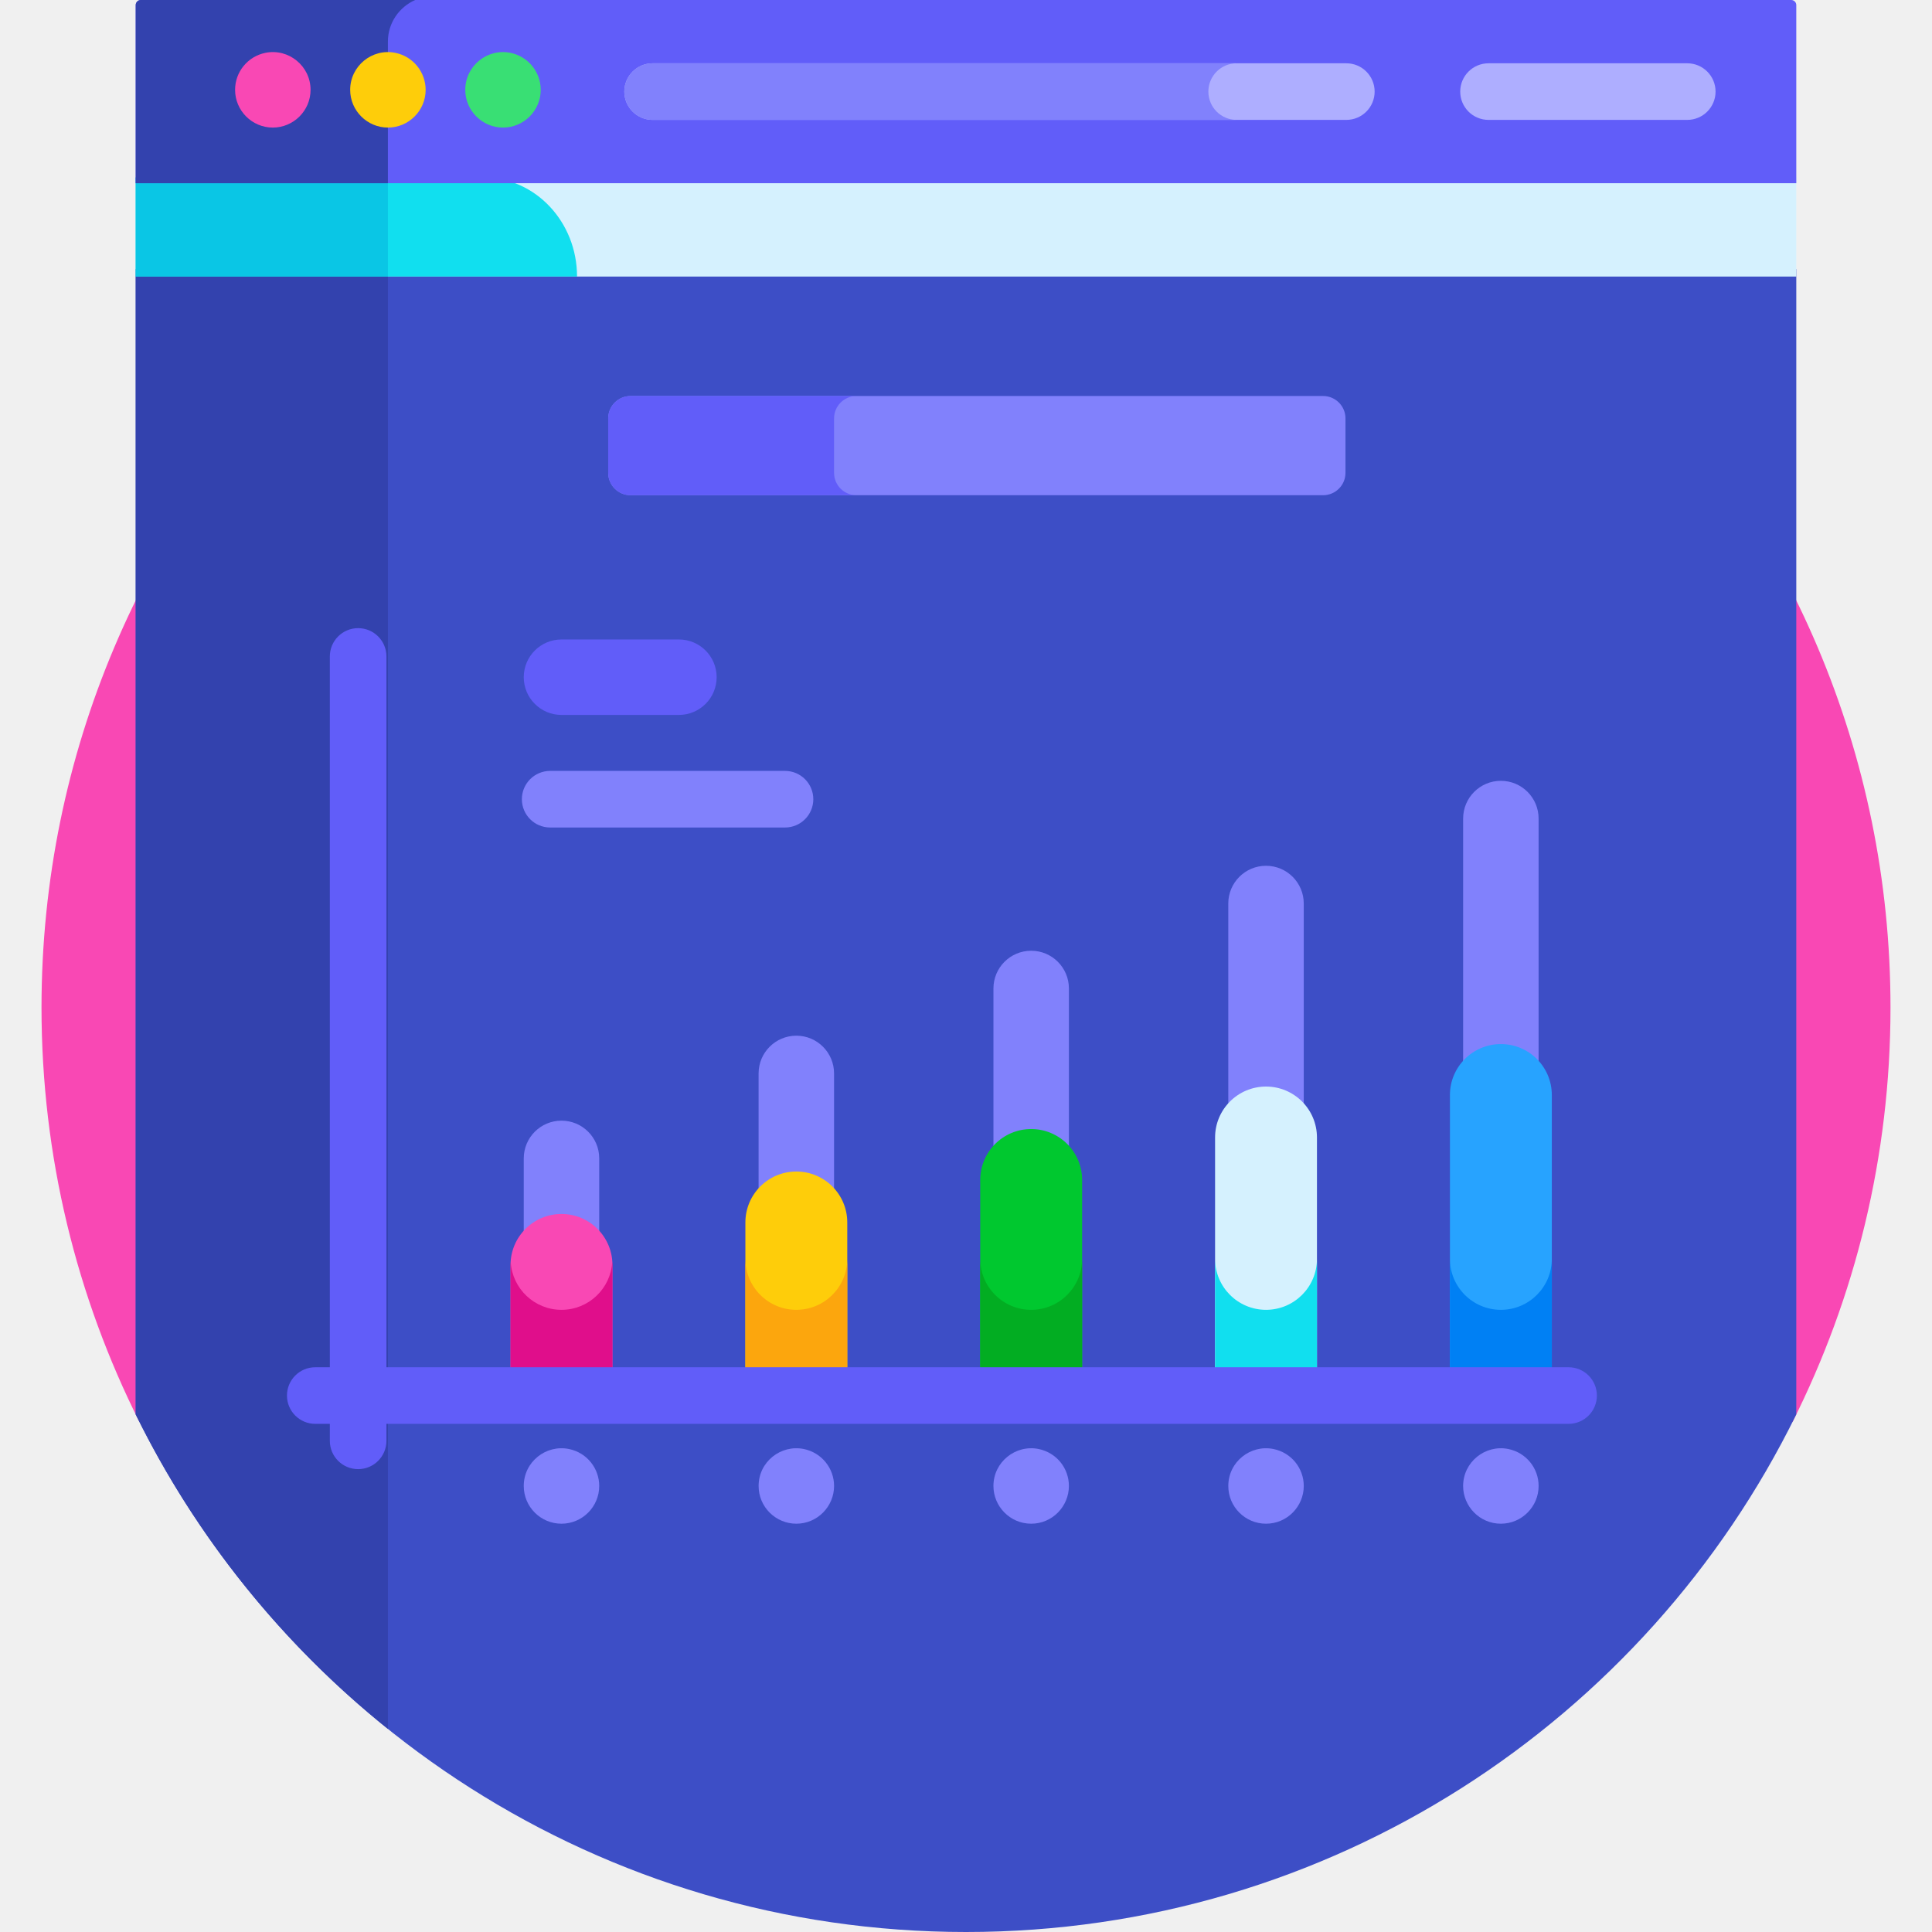
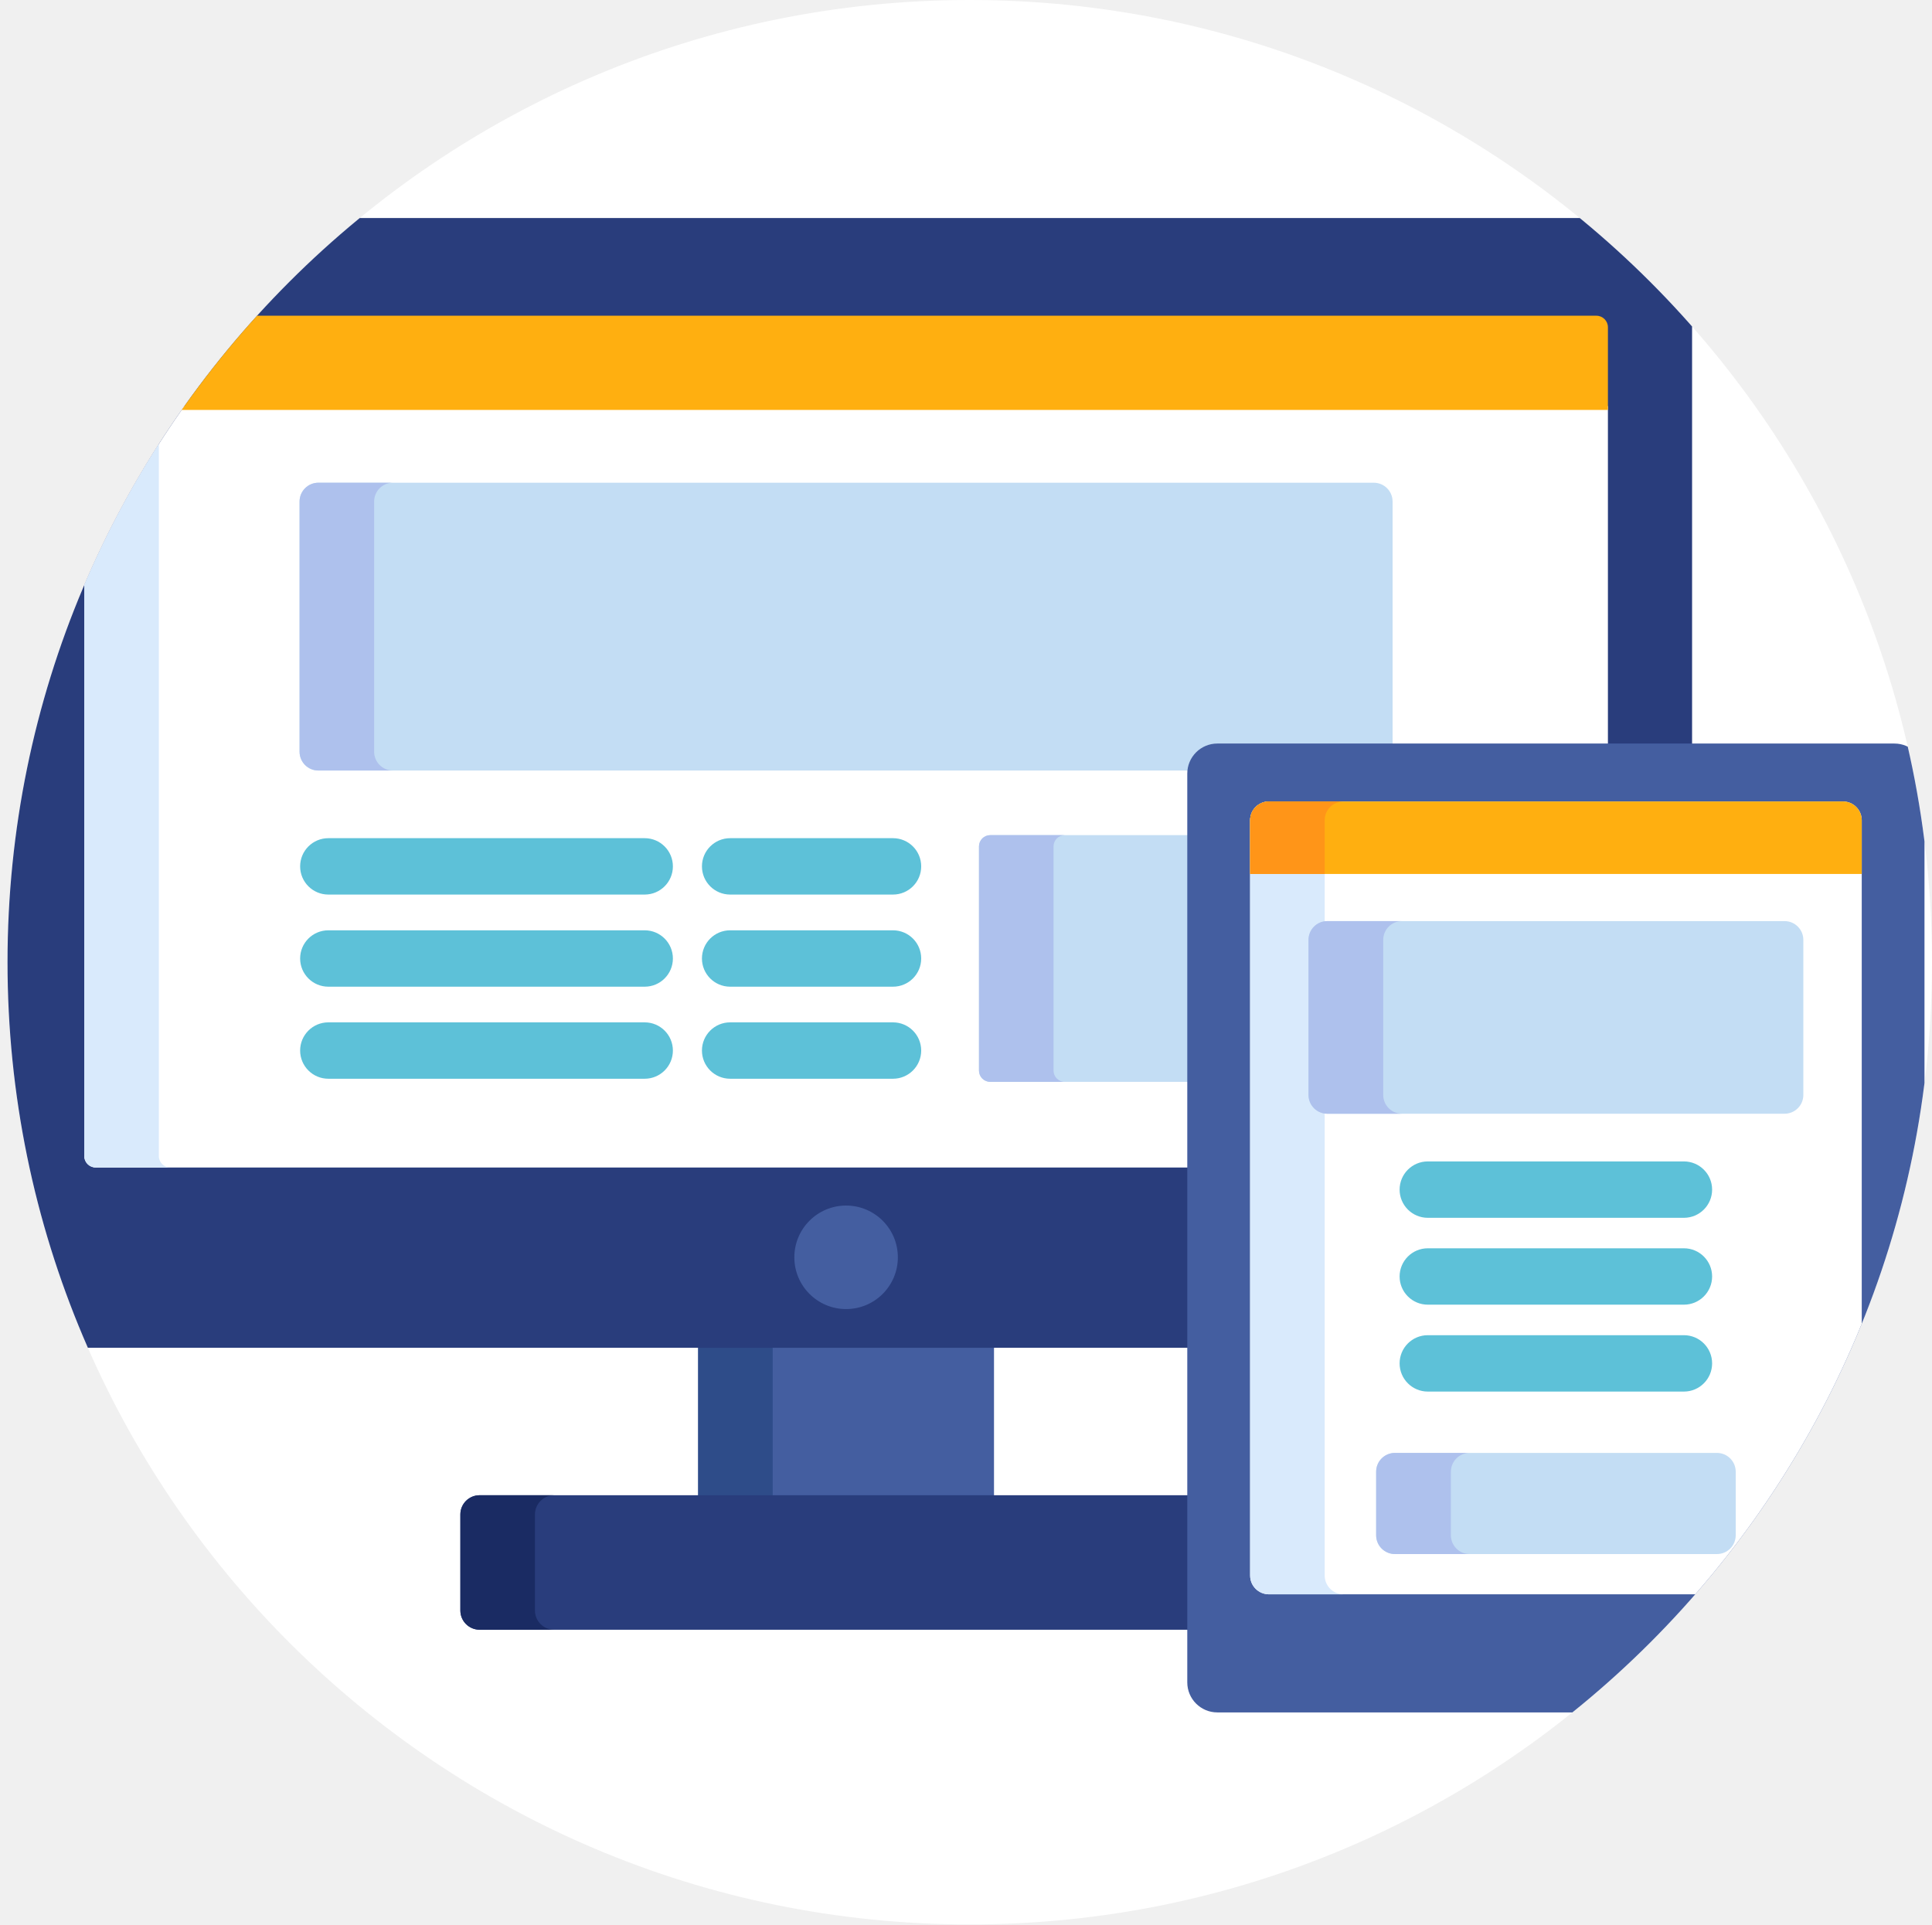
- <svg xmlns="http://www.w3.org/2000/svg" height="512pt" viewBox="-11 0 512 512" width="512pt">
-   <path d="m464.043 376.836c16.598-33.039 25.957-70.344 25.957-109.836 0-135.309-109.691-245-245-245s-245 109.691-245 245c0 39.492 9.359 76.797 25.957 109.836zm0 0" fill="#f948b4" />
-   <path d="m465.035 71.293h-440.07v303.543c39.887 81.238 123.426 137.164 220.035 137.164s180.148-55.926 220.035-137.164zm0 0" fill="#3d4ec6" />
-   <path d="m24.965 71.293v303.543c15.949 32.484 38.883 60.914 66.836 83.348v-386.891zm0 0" fill="#3342ae" />
-   <path d="m24.965 47.027h440.07v26.266h-440.07zm0 0" fill="#d5f1fe" />
-   <path d="m141.922 73.293h-116.957v-26.266h92.211c13.668 0 24.746 11.758 24.746 26.266zm0 0" fill="#11dfef" />
-   <path d="m24.965 47.027h66.836v26.266h-66.836zm0 0" fill="#0ac6e5" />
-   <path d="m463.691 0c-8.492 0-425.023 0-437.383 0-.742 0-1.344.602-1.344 1.344v47.207h440.07v-47.207c0-.742-.602-1.344-1.344-1.344zm0 0" fill="#615df9" />
-   <path d="m99.031 0c-41.113 0-69.625 0-72.723 0-.742 0-1.344.602-1.344 1.344v47.207h66.836v-37.551c0-4.906 2.988-9.145 7.23-11zm0 0" fill="#3342ae" />
-   <path d="m61.301 33.809c-5.508 0-10-4.488-10-10 0-4.77 3.352-8.859 8.051-9.812 6.117-1.23 11.949 3.473 11.949 9.812 0 5.555-4.543 10-10 10zm0 0" fill="#f948b4" />
-   <path d="m91.801 33.809c-5.43 0-10-4.422-10-10 0-6.324 5.816-11.047 11.949-9.812 4.844.984 8.051 5.215 8.051 9.812 0 5.508-4.488 10-10 10zm0 0" fill="#fecd0a" />
-   <path d="m122.301 33.809c-5.43 0-10-4.422-10-10 0-6.355 5.844-11.043 11.949-9.812 4.844.984 8.051 5.219 8.051 9.812 0 5.508-4.488 10-10 10zm0 0" fill="#39df74" />
-   <path d="m436.141 31.773h-52.668c-4.145 0-7.5-3.359-7.5-7.5 0-4.141 3.355-7.5 7.5-7.5h52.668c4.141 0 7.5 3.359 7.5 7.5 0 4.141-3.359 7.5-7.5 7.5zm0 0" fill="#aeaeff" />
-   <path d="m345.793 31.773h-183.848c-4.141 0-7.5-3.359-7.5-7.5 0-4.141 3.359-7.5 7.5-7.5h183.848c4.141 0 7.5 3.359 7.5 7.5 0 4.141-3.355 7.5-7.5 7.5zm0 0" fill="#aeaeff" />
-   <path d="m309.23 24.273c0-4.141 3.359-7.5 7.5-7.5h-154.785c-4.141 0-7.5 3.359-7.5 7.5 0 4.145 3.359 7.5 7.5 7.5h154.785c-4.141 0-7.5-3.355-7.5-7.5zm0 0" fill="#8181fc" />
-   <path d="m137.801 345.219c-5.523 0-10-4.477-10-10v-28.234c0-5.52 4.477-10 10-10 5.52 0 10 4.48 10 10v28.234c0 5.523-4.48 10-10 10zm0 0" fill="#8181fc" />
-   <path d="m137.801 376.953c-7.457 0-13.5-6.043-13.5-13.5v-28.234c0-7.453 6.043-13.5 13.5-13.5 7.453 0 13.5 6.047 13.5 13.5v28.234c0 7.457-6.047 13.5-13.5 13.5zm0 0" fill="#f948b4" />
-   <path d="m200.035 333.961c-5.523 0-10-4.477-10-10v-39.492c0-5.52 4.477-10 10-10 5.523 0 10 4.48 10 10v39.492c0 5.523-4.477 10-10 10zm0 0" fill="#8181fc" />
-   <path d="m200.035 376.953c-7.457 0-13.5-6.043-13.5-13.5v-39.488c0-7.457 6.043-13.5 13.5-13.5 7.457 0 13.5 6.043 13.5 13.5v39.488c0 7.457-6.043 13.5-13.5 13.5zm0 0" fill="#fecd0a" />
-   <path d="m262.273 322.707c-5.523 0-10-4.477-10-10v-50.75c0-5.523 4.477-10 10-10 5.523 0 10 4.477 10 10v50.75c0 5.52-4.477 10-10 10zm0 0" fill="#8181fc" />
-   <path d="m262.273 376.953c-7.457 0-13.5-6.043-13.5-13.5v-50.746c0-7.457 6.043-13.5 13.5-13.5 7.453 0 13.5 6.043 13.5 13.5v50.746c0 7.457-6.047 13.5-13.5 13.5zm0 0" fill="#00c82f" />
-   <path d="m324.508 311.449c-5.523 0-10-4.48-10-10v-62.008c0-5.523 4.477-10 10-10 5.523 0 10 4.477 10 10v62.008c0 5.52-4.477 10-10 10zm0 0" fill="#8181fc" />
-   <path d="m324.508 376.953c-7.453 0-13.5-6.043-13.5-13.5v-62.004c0-7.457 6.047-13.5 13.5-13.5 7.457 0 13.5 6.043 13.5 13.5v62.004c0 7.457-6.043 13.5-13.5 13.5zm0 0" fill="#d5f1fe" />
-   <path d="m386.746 300.191c-5.523 0-10-4.477-10-10v-73.266c0-5.523 4.477-10 10-10 5.523 0 10 4.477 10 10v73.266c0 5.523-4.477 10-10 10zm0 0" fill="#8181fc" />
-   <path d="m386.746 376.953c-7.457 0-13.5-6.043-13.5-13.5v-73.262c0-7.457 6.043-13.5 13.5-13.5 7.457 0 13.5 6.043 13.5 13.5v73.262c0 7.457-6.043 13.5-13.5 13.5zm0 0" fill="#27a3ff" />
-   <path d="m137.801 347.117c-7.188 0-13.043-5.617-13.461-12.699-.016.266-.039.531-.039.801v28.234c0 7.457 6.043 13.5 13.5 13.5 7.453 0 13.5-6.043 13.5-13.5v-28.234c0-.27-.027-.535-.043-.801-.414 7.082-6.273 12.699-13.457 12.699zm0 0" fill="#e00e8b" />
-   <path d="m200.035 347.117c-7.457 0-13.5-6.043-13.5-13.5v29.836c0 7.457 6.043 13.5 13.5 13.5 7.457 0 13.5-6.043 13.5-13.5v-29.836c0 7.457-6.043 13.5-13.5 13.5zm0 0" fill="#fca60d" />
-   <path d="m262.273 347.117c-7.457 0-13.5-6.043-13.5-13.5v29.836c0 7.457 6.043 13.5 13.5 13.5 7.453 0 13.5-6.043 13.5-13.5v-29.836c0 7.457-6.047 13.5-13.5 13.5zm0 0" fill="#02ad22" />
-   <path d="m324.508 347.117c-7.453 0-13.5-6.043-13.5-13.5v29.836c0 7.457 6.047 13.5 13.5 13.5 7.457 0 13.5-6.043 13.5-13.5v-29.836c0 7.457-6.043 13.5-13.5 13.5zm0 0" fill="#11dfef" />
-   <path d="m386.746 347.117c-7.457 0-13.5-6.043-13.5-13.5v29.836c0 7.457 6.043 13.5 13.5 13.5 7.457 0 13.5-6.043 13.5-13.5v-29.836c0 7.457-6.043 13.5-13.5 13.5zm0 0" fill="#0080f4" />
-   <path d="m168.918 189.465h-31.117c-5.523 0-10-4.48-10-10 0-5.523 4.477-10 10-10h31.117c5.523 0 10 4.477 10 10 0 5.523-4.477 10-10 10zm0 0" fill="#615df9" />
-   <g fill="#8181fc">
-     <path d="m197.035 219.297h-62.234c-4.145 0-7.5-3.355-7.5-7.5 0-4.141 3.355-7.5 7.5-7.5h62.234c4.145 0 7.5 3.359 7.5 7.5 0 4.145-3.355 7.5-7.5 7.5zm0 0" />
-     <path d="m137.801 403.797c-5.516 0-10-4.469-10-10 0-6.434 5.922-11.016 11.949-9.801 4.883.988 8.051 5.223 8.051 9.801 0 5.508-4.488 10-10 10zm0 0" />
-     <path d="m200.039 403.797c-5.449 0-10-4.418-10-10 0-6.441 5.926-11.016 11.953-9.801 4.777.969 8.047 5.129 8.047 9.801 0 5.426-4.418 10-10 10zm0 0" />
-     <path d="m262.27 403.797c-5.555 0-10-4.547-10-10 0-6.371 5.879-11.027 11.961-9.801 4.766.98 8.039 5.086 8.039 9.801 0 5.398-4.375 10-10 10zm0 0" />
-     <path d="m324.512 403.797c-5.516 0-10-4.469-10-10 0-6.434 5.922-11.016 11.949-9.801 4.797.973 8.051 5.133 8.051 9.801 0 5.402-4.383 10-10 10zm0 0" />
-     <path d="m386.742 403.797c-5.617 0-10-4.602-10-10 0-6.355 5.867-11.027 11.957-9.801 4.785.969 8.051 5.125 8.051 9.801 0 5.465-4.445 10-10.008 10zm0 0" />
-     <path d="m339.625 104.945h-183.508c-3.281 0-5.941 2.66-5.941 5.941v14.414c0 3.285 2.66 5.941 5.941 5.941h183.508c3.281 0 5.941-2.656 5.941-5.941v-14.414c0-3.281-2.66-5.941-5.941-5.941zm0 0" />
+ <svg xmlns="http://www.w3.org/2000/svg" id="ae472ba2-5121-4baa-9ced-567b2defa869" data-name="Layer 1" viewBox="0 0 514 512">
+   <defs>
+     <style>.fd19f537-5d0f-4c3c-a45c-2d1e91acbcc5{fill:none;}.b1732569-2d67-4b9f-a529-2de72c421c23{fill:#fff;}.b199955c-5147-481f-8635-e90c5003af97{clip-path:url(#a85a1c0f-3a33-44b5-a2f7-420461435adf);}.fa1b131b-5a5b-4193-9cc9-40b2ce090f07{fill:#445ea0;}.edeff67d-f320-4d39-9ac1-84dfcae226ba{fill:#2e4c89;}.fa22f00a-e86d-45d6-b705-d1481b745f1e{fill:#293d7c;}.a7b821d3-7415-4632-ac40-9f1686d63cfa{fill:#1a2b63;}.a6f8d741-6f8e-4771-a67c-e7a32a238881{fill:#d9eafc;}.eae11a35-800c-4878-9dfd-07311ac02a89{fill:#c3ddf4;}.bff03a59-c7a8-46a2-8d71-ae6356102b93{fill:#aec1ed;}.ef19fa2e-d83c-4bfb-b71e-bd1596bfea34{fill:#ffaf10;}.e702b96d-ba3a-4497-b9b4-6cf2b5ebe832{fill:#ff9518;}.bc39490c-8ba0-48d7-bda1-5307df00bd99{fill:#5dc1d8;}</style>
+     <clipPath id="a85a1c0f-3a33-44b5-a2f7-420461435adf" transform="translate(0.02)">
+       <circle class="fd19f537-5d0f-4c3c-a45c-2d1e91acbcc5" cx="257.98" cy="256" r="256" />
+     </clipPath>
+   </defs>
+   <circle class="b1732569-2d67-4b9f-a529-2de72c421c23" cx="258" cy="256" r="256" />
+   <g class="b199955c-5147-481f-8635-e90c5003af97">
+     <rect class="fa1b131b-5a5b-4193-9cc9-40b2ce090f07" x="185.74" y="357.58" width="78.71" height="41.23" />
+     <rect class="edeff67d-f320-4d39-9ac1-84dfcae226ba" x="185.74" y="357.58" width="19.84" height="41.23" />
+     <path class="fa22f00a-e86d-45d6-b705-d1481b745f1e" d="M316.85,397.81H127.56a5.11,5.11,0,0,0-5.1,5.1v25.57a5.12,5.12,0,0,0,5.1,5.11H316.85Z" transform="translate(0.02)" />
+     <path class="a7b821d3-7415-4632-ac40-9f1686d63cfa" d="M142.3,428.48V402.91a5.12,5.12,0,0,1,5.1-5.1H127.56a5.11,5.11,0,0,0-5.1,5.1v25.57a5.12,5.12,0,0,0,5.1,5.11H147.4A5.12,5.12,0,0,1,142.3,428.48Z" transform="translate(0.02)" />
+     <path class="fa22f00a-e86d-45d6-b705-d1481b745f1e" d="M445.05,58H5.1A5.11,5.11,0,0,0-.02,63.1V353.48a5.11,5.11,0,0,0,5.1,5.1H316.85V205.82a7,7,0,0,1,7-7h126.3V63.11A5.111,5.111,0,0,0,445.05,58Z" transform="translate(0.02)" />
+     <path class="b1732569-2d67-4b9f-a529-2de72c421c23" d="M22.39,307.56a3.07,3.07,0,0,0,3.07,3.06H316.85V205.82a7,7,0,0,1,7-7H427.76V108.05H22.39Z" transform="translate(0.02)" />
+     <path class="a6f8d741-6f8e-4771-a67c-e7a32a238881" d="M42.24,307.56V108.05H22.39V307.56a3.07,3.07,0,0,0,3.07,3.06H45.3A3.06,3.06,0,0,1,42.24,307.56Z" transform="translate(0.02)" />
+     <circle class="fa1b131b-5a5b-4193-9cc9-40b2ce090f07" cx="225.1" cy="334.51" r="13.77" />
+     <path class="eae11a35-800c-4878-9dfd-07311ac02a89" d="M316.85,222.19H263.43a3,3,0,0,0-3,3v59.64a3,3,0,0,0,3,3h53.42Z" transform="translate(0.02)" />
+     <path class="bff03a59-c7a8-46a2-8d71-ae6356102b93" d="M280.27,284.83V225.19a3,3,0,0,1,3-3H263.43a3,3,0,0,0-3,3v59.64a3,3,0,0,0,3,3h19.84a3,3,0,0,1-3-3Z" transform="translate(0.02)" />
+     <path class="eae11a35-800c-4878-9dfd-07311ac02a89" d="M323.85,198.82h46.62V133.43a5,5,0,0,0-5-5H84.68a5,5,0,0,0-5,5V200a5,5,0,0,0,5,5H316.91A7,7,0,0,1,323.85,198.82Z" transform="translate(0.02)" />
+     <path class="bff03a59-c7a8-46a2-8d71-ae6356102b93" d="M99.52,200V133.43a5,5,0,0,1,5-5H84.68a5,5,0,0,0-5,5V200a5,5,0,0,0,5,5h19.84A5,5,0,0,1,99.52,200Z" transform="translate(0.02)" />
+     <path class="ef19fa2e-d83c-4bfb-b71e-bd1596bfea34" d="M424.7,84H25.46a3.07,3.07,0,0,0-3.07,3.06v22H427.76v-22A3.069,3.069,0,0,0,424.7,84Z" transform="translate(0.02)" />
+     <path class="e702b96d-ba3a-4497-b9b4-6cf2b5ebe832" d="M45.3,84H25.46a3.07,3.07,0,0,0-3.07,3.06v22H42.24v-22A3.069,3.069,0,0,1,45.3,84Z" transform="translate(0.02)" />
+     <path class="bc39490c-8ba0-48d7-bda1-5307df00bd99" d="M171.5,238H87.33a7.5,7.5,0,1,1,0-15H171.5a7.5,7.5,0,0,1,0,15Z" transform="translate(0.02)" />
+     <path class="bc39490c-8ba0-48d7-bda1-5307df00bd99" d="M171.5,262.51H87.33a7.5,7.5,0,1,1,0-15H171.5a7.5,7.5,0,0,1,0,15Z" transform="translate(0.02)" />
+     <path class="bc39490c-8ba0-48d7-bda1-5307df00bd99" d="M171.5,287H87.33a7.5,7.5,0,1,1,0-15H171.5a7.5,7.5,0,0,1,0,15Z" transform="translate(0.02)" />
+     <path class="bc39490c-8ba0-48d7-bda1-5307df00bd99" d="M237.56,238H194.23a7.5,7.5,0,0,1,0-15h43.33a7.5,7.5,0,0,1,0,15Z" transform="translate(0.02)" />
+     <path class="bc39490c-8ba0-48d7-bda1-5307df00bd99" d="M237.56,262.51H194.23a7.5,7.5,0,0,1,0-15h43.33a7.5,7.5,0,0,1,0,15Z" transform="translate(0.02)" />
+     <path class="bc39490c-8ba0-48d7-bda1-5307df00bd99" d="M237.56,287H194.23a7.5,7.5,0,0,1,0-15h43.33a7.5,7.5,0,0,1,0,15Z" transform="translate(0.02)" />
+     <path class="fa1b131b-5a5b-4193-9cc9-40b2ce090f07" d="M503.98,197.82a8,8,0,0,1,8,8V447.59a8,8,0,0,1-8,8H323.85a8,8,0,0,1-8-8V205.82a8,8,0,0,1,8-8Z" transform="translate(0.02)" />
+     <path class="b1732569-2d67-4b9f-a529-2de72c421c23" d="M337.57,424.17a5,5,0,0,1-5-5V218.23a5,5,0,0,1,5-5H490.29a5,5,0,0,1,5,5V419.17a5,5,0,0,1-5,5Z" transform="translate(0.02)" />
+     <path class="a6f8d741-6f8e-4771-a67c-e7a32a238881" d="M352.41,419.17V218.23a5,5,0,0,1,5-5H337.57a5,5,0,0,0-5,5V419.17a5,5,0,0,0,5,5h19.84A5,5,0,0,1,352.41,419.17Z" transform="translate(0.02)" />
+     <path class="fa1b131b-5a5b-4193-9cc9-40b2ce090f07" d="M404.57,444.17a5,5,0,0,1-5-5v-1.94a5,5,0,0,1,5-5h18.72a5,5,0,0,1,5,5v1.94a5,5,0,0,1-5,5Z" transform="translate(0.02)" />
+     <path class="ef19fa2e-d83c-4bfb-b71e-bd1596bfea34" d="M495.29,232.52V218.23a5,5,0,0,0-5-5H337.57a5,5,0,0,0-5,5v14.29Z" transform="translate(0.02)" />
+     <path class="e702b96d-ba3a-4497-b9b4-6cf2b5ebe832" d="M357.41,213.23H337.57a5,5,0,0,0-5,5v14.29h19.84V218.23A5,5,0,0,1,357.41,213.23Z" transform="translate(0.02)" />
+     <path class="bc39490c-8ba0-48d7-bda1-5307df00bd99" d="M447.98,324H379.84a7.5,7.5,0,1,1,0-15h68.14a7.5,7.5,0,0,1,0,15Z" transform="translate(0.02)" />
+     <path class="bc39490c-8ba0-48d7-bda1-5307df00bd99" d="M447.98,347.11H379.84a7.5,7.5,0,0,1,0-15h68.14a7.5,7.5,0,0,1,0,15Z" transform="translate(0.02)" />
+     <path class="bc39490c-8ba0-48d7-bda1-5307df00bd99" d="M447.98,370.23H379.84a7.5,7.5,0,1,1,0-15h68.14a7.5,7.5,0,0,1,0,15Z" transform="translate(0.02)" />
+     <path class="eae11a35-800c-4878-9dfd-07311ac02a89" d="M479.75,291.31a5,5,0,0,1-5,5H353.1a5,5,0,0,1-5-5V250.06a5,5,0,0,1,5-5H474.75a5,5,0,0,1,5,5Z" transform="translate(0.02)" />
+     <path class="bff03a59-c7a8-46a2-8d71-ae6356102b93" d="M367.98,291.31V250.06a5,5,0,0,1,5-5H353.1a5,5,0,0,0-5,5v41.25a5,5,0,0,0,5,5h19.88A5,5,0,0,1,367.98,291.31Z" transform="translate(0.02)" />
+     <path class="eae11a35-800c-4878-9dfd-07311ac02a89" d="M461.76,408.46a5,5,0,0,1-5,5H371.1a5,5,0,0,1-5-5V391.55a5,5,0,0,1,5-5h85.66a5,5,0,0,1,5,5Z" transform="translate(0.02)" />
+     <path class="bff03a59-c7a8-46a2-8d71-ae6356102b93" d="M385.98,408.46V391.55a5,5,0,0,1,5-5H371.1a5,5,0,0,0-5,5v16.91a5,5,0,0,0,5,5h19.88A5,5,0,0,1,385.98,408.46Z" transform="translate(0.02)" />
  </g>
-   <path d="m210.035 125.301v-14.414c0-3.281 2.66-5.941 5.941-5.941h-59.859c-3.281 0-5.941 2.66-5.941 5.941v14.414c0 3.281 2.66 5.941 5.941 5.941h59.859c-3.281 0-5.941-2.66-5.941-5.941zm0 0" fill="#615df9" />
-   <path d="m404.691 377.336h-332.141c-4.145 0-7.5-3.359-7.5-7.5 0-4.145 3.355-7.5 7.5-7.5h332.141c4.141 0 7.5 3.355 7.5 7.5 0 4.141-3.359 7.5-7.5 7.5zm0 0" fill="#615df9" />
-   <path d="m83.91 389.336c-4.141 0-7.5-3.359-7.5-7.5v-207.871c0-4.145 3.359-7.5 7.5-7.5s7.5 3.355 7.5 7.5v207.871c0 4.141-3.359 7.5-7.5 7.5zm0 0" fill="#615df9" />
</svg>
